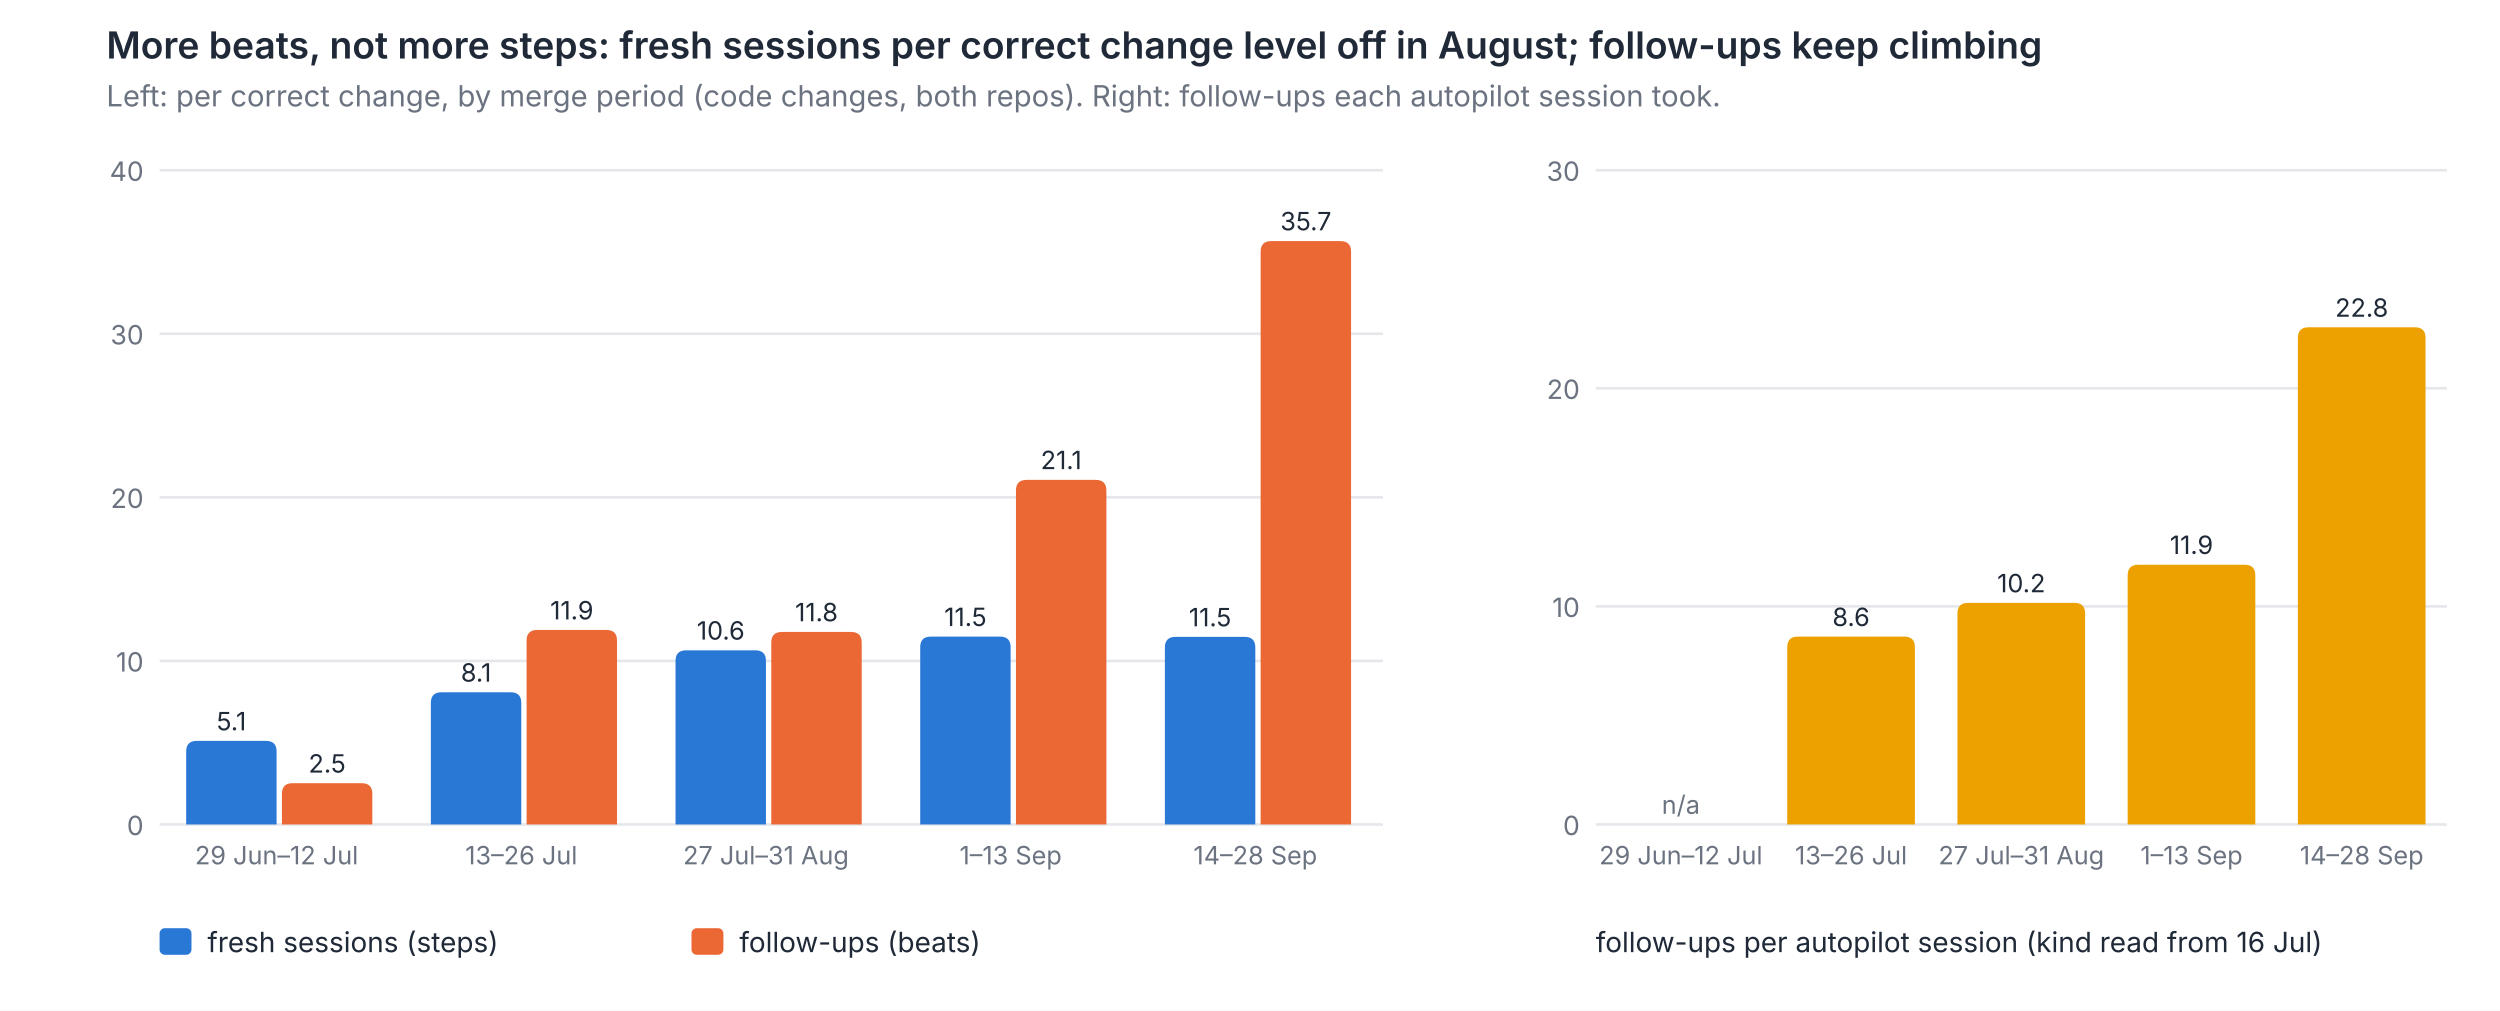
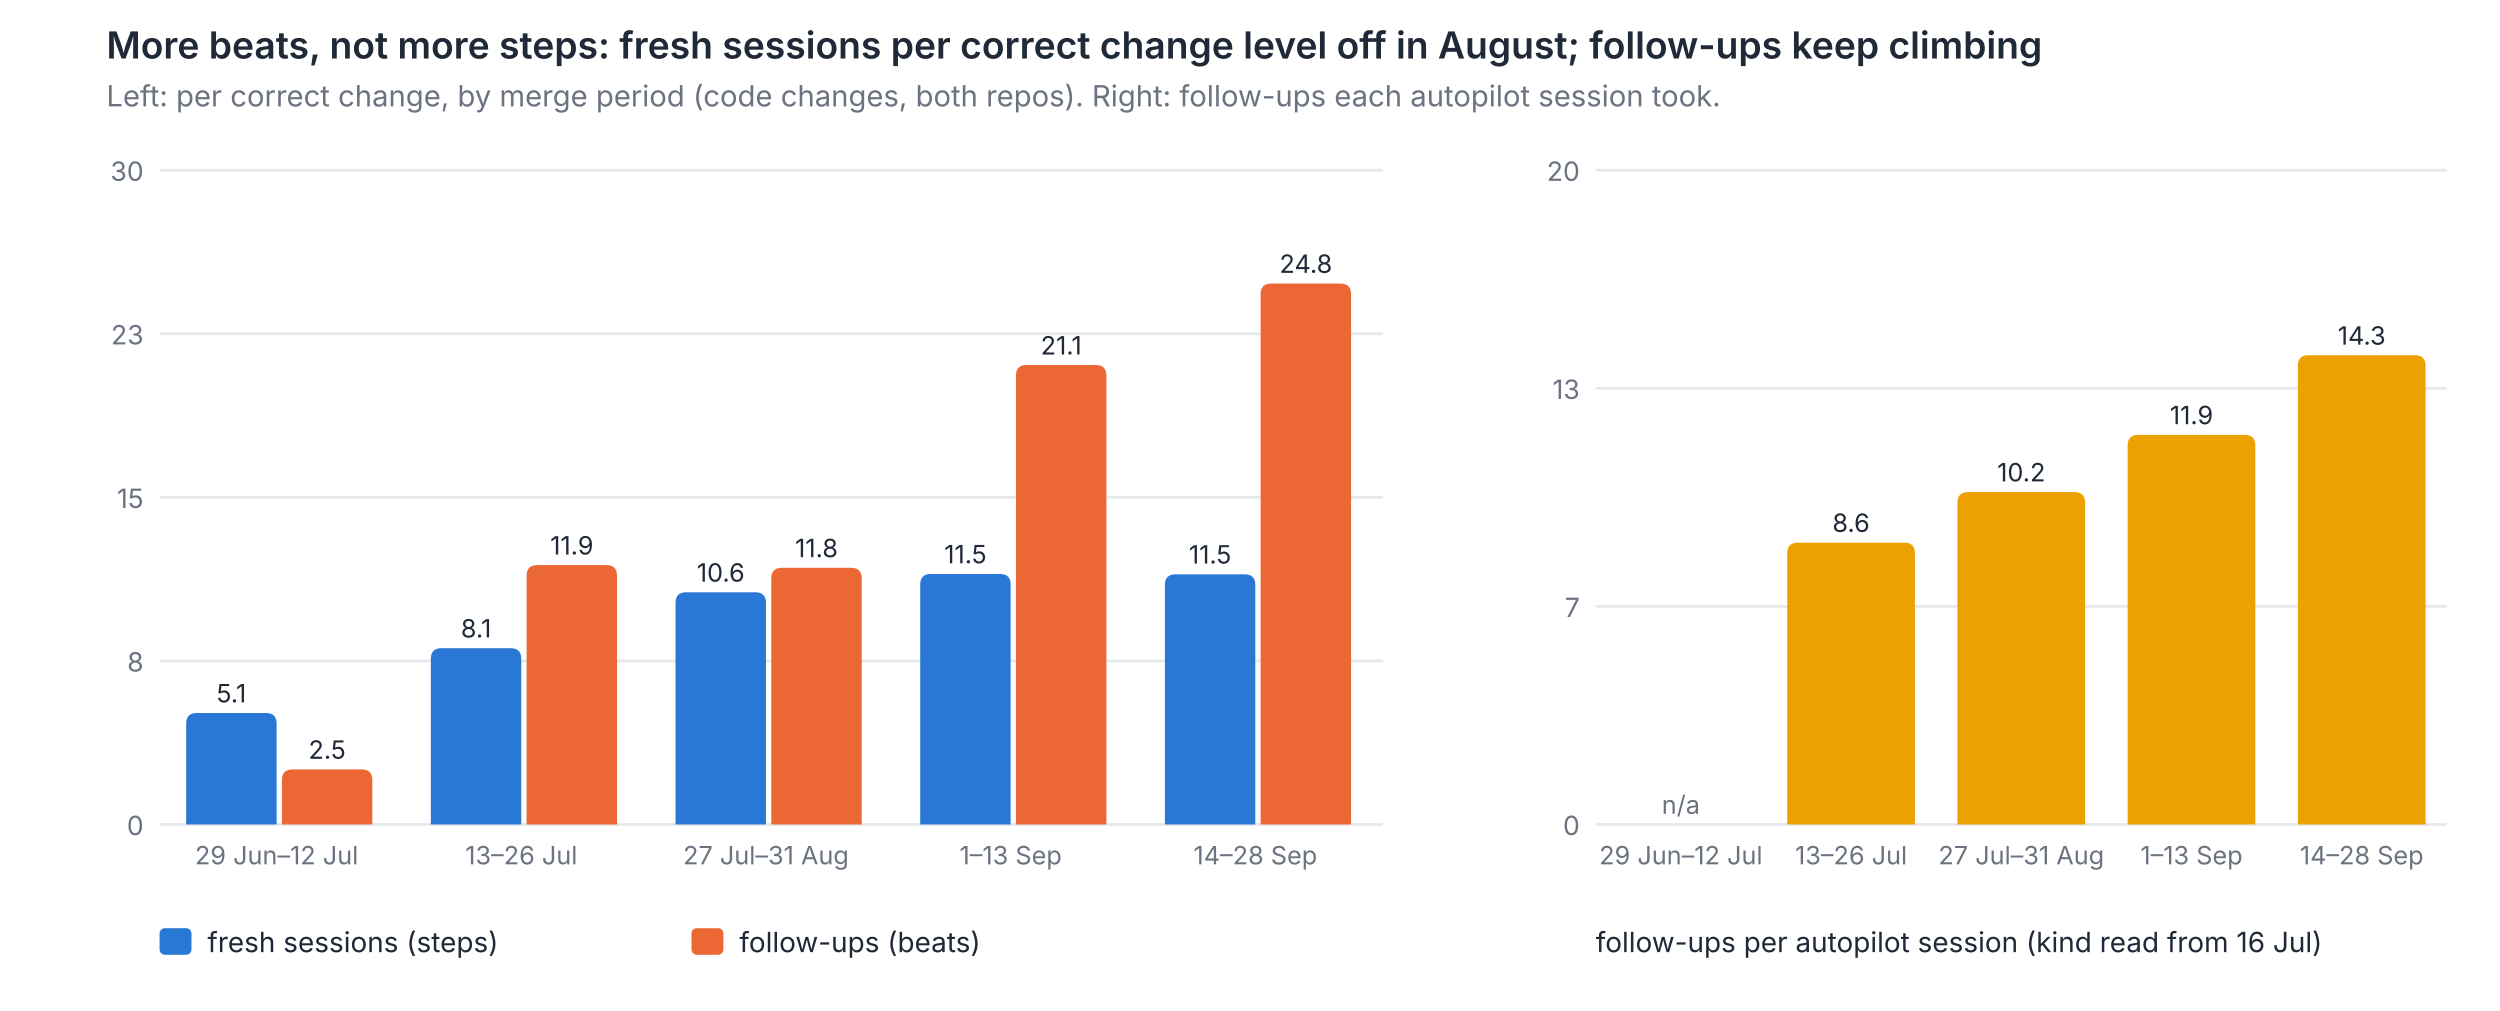
<svg xmlns="http://www.w3.org/2000/svg" viewBox="0 0 940 380" width="940" height="380" font-family="Inter, system-ui, sans-serif" role="img" aria-label="Fresh sessions and follow-ups per correct change, and wakes per autopilot session, by period">
  <rect width="940" height="380" fill="#ffffff" />
  <text x="40.0" y="22.0" font-size="14" fill="#1f2937" text-anchor="start" font-weight="600">More beats, not more steps: fresh sessions per correct change level off in August; follow-ups keep climbing</text>
  <text x="40.0" y="40.0" font-size="11" fill="#6b7280" text-anchor="start">Left: per correct change, by merge period (code changes, both repos). Right: follow-ups each autopilot session took.</text>
  <line x1="60" x2="520" y1="310" y2="310" stroke="#e5e7eb" />
  <text x="54.0" y="314.0" font-size="10" fill="#6b7280" text-anchor="end">0</text>
  <line x1="60" x2="520" y1="248.5" y2="248.5" stroke="#e5e7eb" />
-   <text x="54.0" y="252.5" font-size="10" fill="#6b7280" text-anchor="end">10</text>
+   <text x="54.0" y="252.5" font-size="10" fill="#6b7280" text-anchor="end">8</text>
  <line x1="60" x2="520" y1="187" y2="187" stroke="#e5e7eb" />
-   <text x="54.0" y="191.0" font-size="10" fill="#6b7280" text-anchor="end">20</text>
+   <text x="54.0" y="191.0" font-size="10" fill="#6b7280" text-anchor="end">15</text>
  <line x1="60" x2="520" y1="125.5" y2="125.5" stroke="#e5e7eb" />
-   <text x="54.0" y="129.5" font-size="10" fill="#6b7280" text-anchor="end">30</text>
+   <text x="54.0" y="129.5" font-size="10" fill="#6b7280" text-anchor="end">23</text>
  <line x1="60" x2="520" y1="64" y2="64" stroke="#e5e7eb" />
-   <text x="54.0" y="68.0" font-size="10" fill="#6b7280" text-anchor="end">40</text>
-   <path d="M70,310V282.567Q70,278.567 74,278.567H100Q104,278.567 104,282.567V310Z" fill="#2a78d6" />
-   <path d="M106,310V298.477Q106,294.477 110,294.477H136Q140,294.477 140,298.477V310Z" fill="#eb6834" />
-   <text x="87.0" y="274.6" font-size="9.5" fill="#1f2937" text-anchor="middle">5.1</text>
-   <text x="123.0" y="290.5" font-size="9.5" fill="#1f2937" text-anchor="middle">2.5</text>
+   <text x="54.0" y="68.0" font-size="10" fill="#6b7280" text-anchor="end">30</text>
+   <path d="M70,310V272.09Q70,268.09 74,268.09H100Q104,268.09 104,272.09V310Z" fill="#2a78d6" />
+   <path d="M106,310V293.303Q106,289.303 110,289.303H136Q140,289.303 140,293.303V310Z" fill="#eb6834" />
+   <text x="87.0" y="264.1" font-size="9.5" fill="#1f2937" text-anchor="middle">5.1</text>
+   <text x="123.0" y="285.3" font-size="9.5" fill="#1f2937" text-anchor="middle">2.5</text>
  <text x="104.0" y="325.0" font-size="9.5" fill="#6b7280" text-anchor="middle">29 Jun–12 Jul</text>
-   <path d="M162,310V264.29Q162,260.29 166,260.29H192Q196,260.29 196,264.29V310Z" fill="#2a78d6" />
-   <path d="M198,310V240.858Q198,236.858 202,236.858H228Q232,236.858 232,240.858V310Z" fill="#eb6834" />
-   <text x="179.0" y="256.3" font-size="9.5" fill="#1f2937" text-anchor="middle">8.1</text>
-   <text x="215.0" y="232.9" font-size="9.5" fill="#1f2937" text-anchor="middle">11.9</text>
+   <path d="M162,310V247.719Q162,243.719 166,243.719H192Q196,243.719 196,247.719V310Z" fill="#2a78d6" />
+   <path d="M198,310V216.477Q198,212.477 202,212.477H228Q232,212.477 232,216.477V310Z" fill="#eb6834" />
+   <text x="179.0" y="239.7" font-size="9.5" fill="#1f2937" text-anchor="middle">8.1</text>
+   <text x="215.0" y="208.5" font-size="9.5" fill="#1f2937" text-anchor="middle">11.9</text>
  <text x="196.0" y="325.0" font-size="9.5" fill="#6b7280" text-anchor="middle">13–26 Jul</text>
-   <path d="M254,310V248.515Q254,244.515 258,244.515H284Q288,244.515 288,248.515V310Z" fill="#2a78d6" />
-   <path d="M290,310V241.614Q290,237.614 294,237.614H320Q324,237.614 324,241.614V310Z" fill="#eb6834" />
-   <text x="271.0" y="240.5" font-size="9.5" fill="#1f2937" text-anchor="middle">10.6</text>
-   <text x="307.0" y="233.6" font-size="9.5" fill="#1f2937" text-anchor="middle">11.8</text>
+   <path d="M254,310V226.686Q254,222.686 258,222.686H284Q288,222.686 288,226.686V310Z" fill="#2a78d6" />
+   <path d="M290,310V217.486Q290,213.486 294,213.486H320Q324,213.486 324,217.486V310Z" fill="#eb6834" />
+   <text x="271.0" y="218.7" font-size="9.5" fill="#1f2937" text-anchor="middle">10.6</text>
+   <text x="307.0" y="209.5" font-size="9.5" fill="#1f2937" text-anchor="middle">11.8</text>
  <text x="288.0" y="325.0" font-size="9.5" fill="#6b7280" text-anchor="middle">27 Jul–31 Aug</text>
-   <path d="M346,310V243.361Q346,239.361 350,239.361H376Q380,239.361 380,243.361V310Z" fill="#2a78d6" />
-   <path d="M382,310V184.438Q382,180.438 386,180.438H412Q416,180.438 416,184.438V310Z" fill="#eb6834" />
-   <text x="363.0" y="235.4" font-size="9.5" fill="#1f2937" text-anchor="middle">11.5</text>
-   <text x="399.0" y="176.4" font-size="9.5" fill="#1f2937" text-anchor="middle">21.1</text>
+   <path d="M346,310V219.815Q346,215.815 350,215.815H376Q380,215.815 380,219.815V310Z" fill="#2a78d6" />
+   <path d="M382,310V141.251Q382,137.251 386,137.251H412Q416,137.251 416,141.251V310Z" fill="#eb6834" />
+   <text x="363.0" y="211.8" font-size="9.5" fill="#1f2937" text-anchor="middle">11.5</text>
+   <text x="399.0" y="133.3" font-size="9.5" fill="#1f2937" text-anchor="middle">21.1</text>
  <text x="380.0" y="325.0" font-size="9.5" fill="#6b7280" text-anchor="middle">1–13 Sep</text>
-   <path d="M438,310V243.459Q438,239.459 442,239.459H468Q472,239.459 472,243.459V310Z" fill="#2a78d6" />
-   <path d="M474,310V94.648Q474,90.648 478,90.648H504Q508,90.648 508,94.648V310Z" fill="#eb6834" />
-   <text x="455.0" y="235.5" font-size="9.5" fill="#1f2937" text-anchor="middle">11.5</text>
-   <text x="491.0" y="86.6" font-size="9.5" fill="#1f2937" text-anchor="middle">35.7</text>
+   <path d="M438,310V219.946Q438,215.946 442,215.946H468Q472,215.946 472,219.946V310Z" fill="#2a78d6" />
+   <path d="M474,310V110.615Q474,106.615 478,106.615H504Q508,106.615 508,110.615V310Z" fill="#eb6834" />
+   <text x="455.0" y="211.9" font-size="9.5" fill="#1f2937" text-anchor="middle">11.5</text>
+   <text x="491.0" y="102.6" font-size="9.5" fill="#1f2937" text-anchor="middle">24.8</text>
  <text x="472.0" y="325.0" font-size="9.5" fill="#6b7280" text-anchor="middle">14–28 Sep</text>
  <rect x="60" y="349" width="12" height="10" rx="2" fill="#2a78d6" />
  <text x="78.0" y="358.0" font-size="10.5" fill="#1f2937" text-anchor="start">fresh sessions (steps)</text>
  <rect x="260" y="349" width="12" height="10" rx="2" fill="#eb6834" />
  <text x="278.0" y="358.0" font-size="10.5" fill="#1f2937" text-anchor="start">follow-ups (beats)</text>
  <line x1="600" x2="920" y1="310" y2="310" stroke="#e5e7eb" />
  <text x="594.0" y="314.0" font-size="10" fill="#6b7280" text-anchor="end">0</text>
  <line x1="600" x2="920" y1="228" y2="228" stroke="#e5e7eb" />
-   <text x="594.0" y="232.0" font-size="10" fill="#6b7280" text-anchor="end">10</text>
+   <text x="594.0" y="232.0" font-size="10" fill="#6b7280" text-anchor="end">7</text>
  <line x1="600" x2="920" y1="146" y2="146" stroke="#e5e7eb" />
-   <text x="594.0" y="150.0" font-size="10" fill="#6b7280" text-anchor="end">20</text>
+   <text x="594.0" y="150.0" font-size="10" fill="#6b7280" text-anchor="end">13</text>
  <line x1="600" x2="920" y1="64" y2="64" stroke="#e5e7eb" />
-   <text x="594.0" y="68.0" font-size="10" fill="#6b7280" text-anchor="end">30</text>
+   <text x="594.0" y="68.0" font-size="10" fill="#6b7280" text-anchor="end">20</text>
  <text x="632.0" y="306.0" font-size="9.5" fill="#6b7280" text-anchor="middle">n/a</text>
  <text x="632.0" y="325.0" font-size="9.5" fill="#6b7280" text-anchor="middle">29 Jun–12 Jul</text>
-   <path d="M672,310V243.357Q672,239.357 676,239.357H716Q720,239.357 720,243.357V310Z" fill="#eda100" />
-   <text x="696.0" y="235.4" font-size="9.5" fill="#1f2937" text-anchor="middle">8.6</text>
+   <path d="M672,310V208.036Q672,204.036 676,204.036H716Q720,204.036 720,208.036V310Z" fill="#eda100" />
+   <text x="696.0" y="200.0" font-size="9.5" fill="#1f2937" text-anchor="middle">8.6</text>
  <text x="696.0" y="325.0" font-size="9.5" fill="#6b7280" text-anchor="middle">13–26 Jul</text>
-   <path d="M736,310V230.68Q736,226.68 740,226.68H780Q784,226.68 784,230.68V310Z" fill="#eda100" />
-   <text x="760.0" y="222.7" font-size="9.5" fill="#1f2937" text-anchor="middle">10.2</text>
+   <path d="M736,310V189.02Q736,185.02 740,185.02H780Q784,185.02 784,189.02V310Z" fill="#eda100" />
+   <text x="760.0" y="181.0" font-size="9.5" fill="#1f2937" text-anchor="middle">10.2</text>
  <text x="760.0" y="325.0" font-size="9.5" fill="#6b7280" text-anchor="middle">27 Jul–31 Aug</text>
-   <path d="M800,310V216.338Q800,212.338 804,212.338H844Q848,212.338 848,216.338V310Z" fill="#eda100" />
-   <text x="824.0" y="208.3" font-size="9.5" fill="#1f2937" text-anchor="middle">11.9</text>
+   <path d="M800,310V167.507Q800,163.507 804,163.507H844Q848,163.507 848,167.507V310Z" fill="#eda100" />
+   <text x="824.0" y="159.5" font-size="9.5" fill="#1f2937" text-anchor="middle">11.9</text>
  <text x="824.0" y="325.0" font-size="9.5" fill="#6b7280" text-anchor="middle">1–13 Sep</text>
-   <path d="M864,310V127.056Q864,123.056 868,123.056H908Q912,123.056 912,127.056V310Z" fill="#eda100" />
-   <text x="888.0" y="119.1" font-size="9.5" fill="#1f2937" text-anchor="middle">22.8</text>
+   <path d="M864,310V137.556Q864,133.556 868,133.556H908Q912,133.556 912,137.556V310Z" fill="#eda100" />
+   <text x="888.0" y="129.6" font-size="9.5" fill="#1f2937" text-anchor="middle">14.3</text>
  <text x="888.0" y="325.0" font-size="9.5" fill="#6b7280" text-anchor="middle">14–28 Sep</text>
  <text x="600.0" y="358.0" font-size="10.5" fill="#1f2937" text-anchor="start">follow-ups per autopilot session (kind read from 16 Jul)</text>
</svg>
